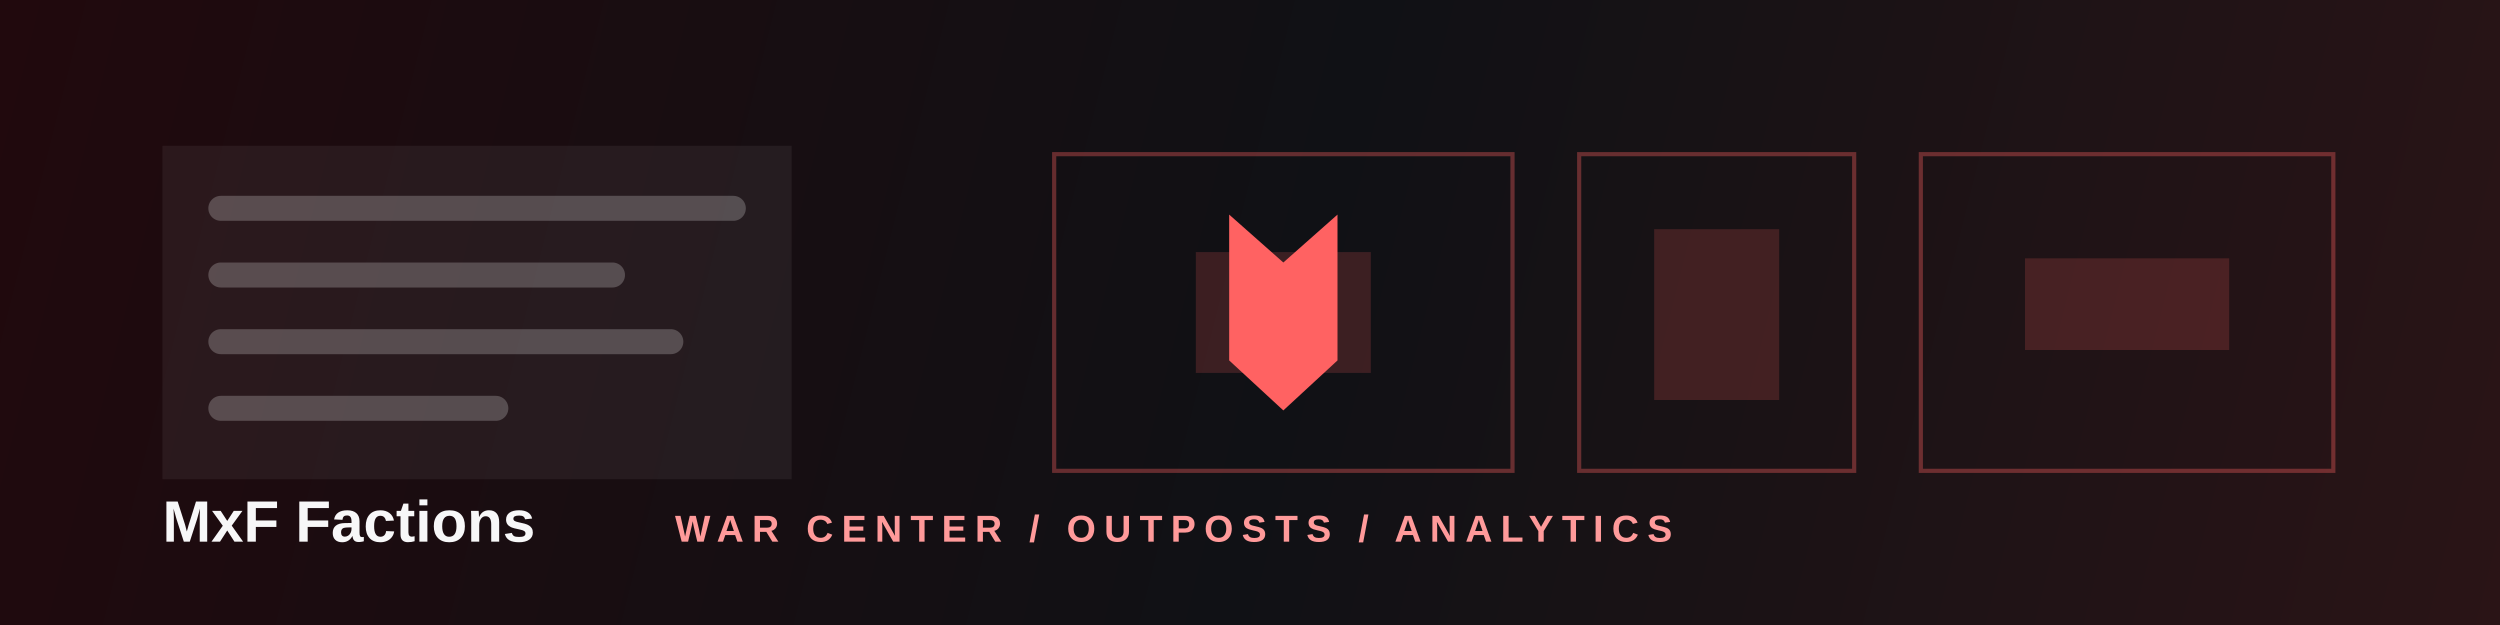
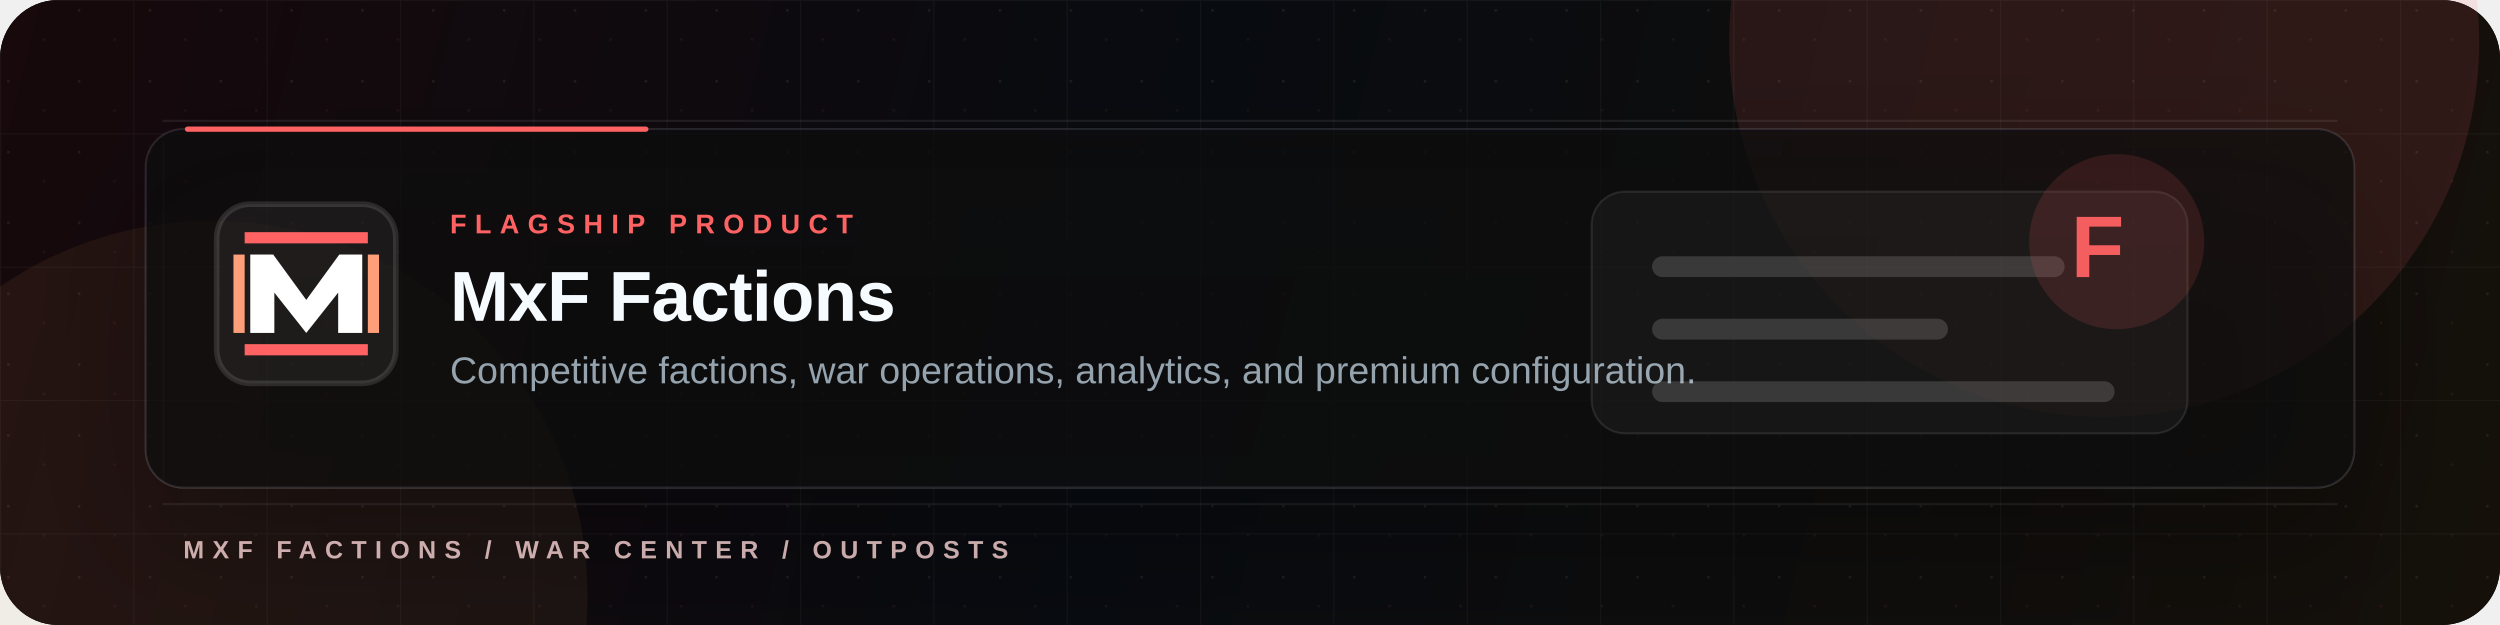
<svg xmlns="http://www.w3.org/2000/svg" width="1200" height="300" viewBox="0 0 1200 300" fill="none">
-   <rect width="1200" height="300" rx="28" fill="#09090B" />
-   <path d="M0 0h1200v300H0z" fill="url(#bg)" />
-   <path d="M78 70h302v160H78z" fill="#fff" fill-opacity=".06" />
-   <path d="M106 100h246M106 132h188M106 164h216M106 196h132" stroke="#fff" stroke-opacity=".22" stroke-width="12" stroke-linecap="round" />
-   <path d="M506 74h220v152H506zM758 74h132v152H758zM922 74h198v152H922z" stroke="#FF6262" stroke-opacity=".35" stroke-width="2" />
-   <path d="M574 121h84v58h-84zM794 110h60v82h-60zM972 124h98v44h-98z" fill="#FF6262" fill-opacity=".18" />
-   <path d="M590 103l26 23 26-23v70l-26 24-26-24v-70Z" fill="#FF6262" />
-   <text x="78" y="260" fill="#F7F7F8" font-family="Arial, sans-serif" font-size="28" font-weight="800">MxF Factions</text>
-   <text x="324" y="260" fill="#FF9A9A" font-family="Arial, sans-serif" font-size="18" font-weight="700" letter-spacing="4">WAR CENTER / OUTPOSTS / ANALYTICS</text>
+   <rect width="1200" height="300" rx="28" fill="#05070A" />
+   <rect width="1200" height="300" rx="28" fill="url(#mesh)" />
+   <rect width="1200" height="300" rx="28" fill="url(#grid)" opacity=".72" />
+   <rect width="1200" height="300" rx="28" fill="url(#noise)" opacity=".65" />
+   <circle cx="1010" cy="20" r="180" fill="#FF6262" opacity=".12" />
+   <circle cx="102" cy="286" r="180" fill="#F7B955" opacity=".07" />
+   <path d="M78 58H1122" stroke="#FFFFFF" stroke-opacity=".08" />
+   <path d="M78 242H1122" stroke="#FFFFFF" stroke-opacity=".08" />
+   <rect x="70" y="62" width="1060" height="172" rx="18" fill="#0B0E13" fill-opacity=".70" stroke="#FFFFFF" stroke-opacity=".10" filter="url(#softShadow)" />
+   <path d="M90 62h220" stroke="#FF6262" stroke-width="2.5" stroke-linecap="round" />
+   <path d="M78 150h1" stroke="url(#sheen)" stroke-width="164" />
+   <g transform="translate(104 98) scale(2.6875)">
+     <rect width="32" height="32" rx="6" fill="#FFFFFF" fill-opacity=".055" stroke="#FFFFFF" stroke-opacity=".12" />
+     <path d="M6 23V9h4.1L16 17.1 21.9 9H26v14h-4.3v-7.2L16 23l-5.7-7.2V23H6Z" fill="#FFFFFF" />
+     <path d="M5 5h22v2H5V5Zm0 20h22v2H5v-2Z" fill="#FF6262" />
+     <path d="M3 9h2v14H3V9Zm24 0h2v14h-2V9Z" fill="#FF9F7A" />
+   </g>
+   <text x="216" y="112" fill="#FF6262" font-family="Arial, sans-serif" font-size="13" font-weight="700" letter-spacing="4">FLAGSHIP PRODUCT</text>
+   <text x="216" y="154" fill="#F5FBFF" font-family="Arial, sans-serif" font-size="34" font-weight="700" letter-spacing="-.3">MxF Factions</text>
+   <text x="216" y="184" fill="#94A3AD" font-family="Arial, sans-serif" font-size="18" font-weight="500">Competitive factions, war operations, analytics, and premium configuration.</text>
+   <g opacity=".95">
+     <rect x="764" y="92" width="286" height="116" rx="16" fill="#FFFFFF" fill-opacity=".04" stroke="#FFFFFF" stroke-opacity=".10" />
+     <path d="M798 128h188M798 158h132M798 188h212" stroke="#FFFFFF" stroke-opacity=".16" stroke-width="10" stroke-linecap="round" />
+     <circle cx="1016" cy="116" r="42" fill="#FF6262" opacity=".14" />
+     <text x="994" y="133" fill="#FF6262" font-family="Arial, sans-serif" font-size="42" font-weight="800">F</text>
+   </g>
+   <text x="88" y="268" fill="#FFD8D8" fill-opacity=".78" font-family="Arial, sans-serif" font-size="12" font-weight="700" letter-spacing="4">MXF FACTIONS / WAR CENTER / OUTPOSTS</text>
  <defs>
-     <linearGradient id="bg" x1="0" y1="0" x2="1200" y2="300" gradientUnits="userSpaceOnUse">
-       <stop stop-color="#21090D" />
-       <stop offset=".52" stop-color="#101115" />
-       <stop offset="1" stop-color="#2A1416" />
+     <linearGradient id="mesh" x1="0" y1="0" x2="1200" y2="300" gradientUnits="userSpaceOnUse">
+       <stop stop-color="#17090C" />
+       <stop offset=".46" stop-color="#080B10" />
+       <stop offset="1" stop-color="#15100A" />
    </linearGradient>
+     <linearGradient id="sheen" x1="0" y1="0" x2="1200" y2="0" gradientUnits="userSpaceOnUse">
+       <stop stop-color="#FFFFFF" stop-opacity="0" />
+       <stop offset=".52" stop-color="#FFFFFF" stop-opacity=".12" />
+       <stop offset="1" stop-color="#FFFFFF" stop-opacity="0" />
+     </linearGradient>
+     <filter id="softShadow" x="-20%" y="-40%" width="140%" height="180%" color-interpolation-filters="sRGB">
+       <feDropShadow dx="0" dy="28" stdDeviation="32" flood-color="#000000" flood-opacity=".38" />
+     </filter>
+     <pattern id="grid" width="64" height="64" patternUnits="userSpaceOnUse">
+       <path d="M64 0H0V64" fill="none" stroke="#FFFFFF" stroke-opacity=".055" stroke-width="1" />
+     </pattern>
+     <pattern id="noise" width="34" height="34" patternUnits="userSpaceOnUse">
+       <circle cx="4" cy="5" r=".65" fill="#FFFFFF" opacity=".12" />
+       <circle cx="21" cy="19" r=".7" fill="#FF6262" opacity=".12" />
+     </pattern>
  </defs>
</svg>
